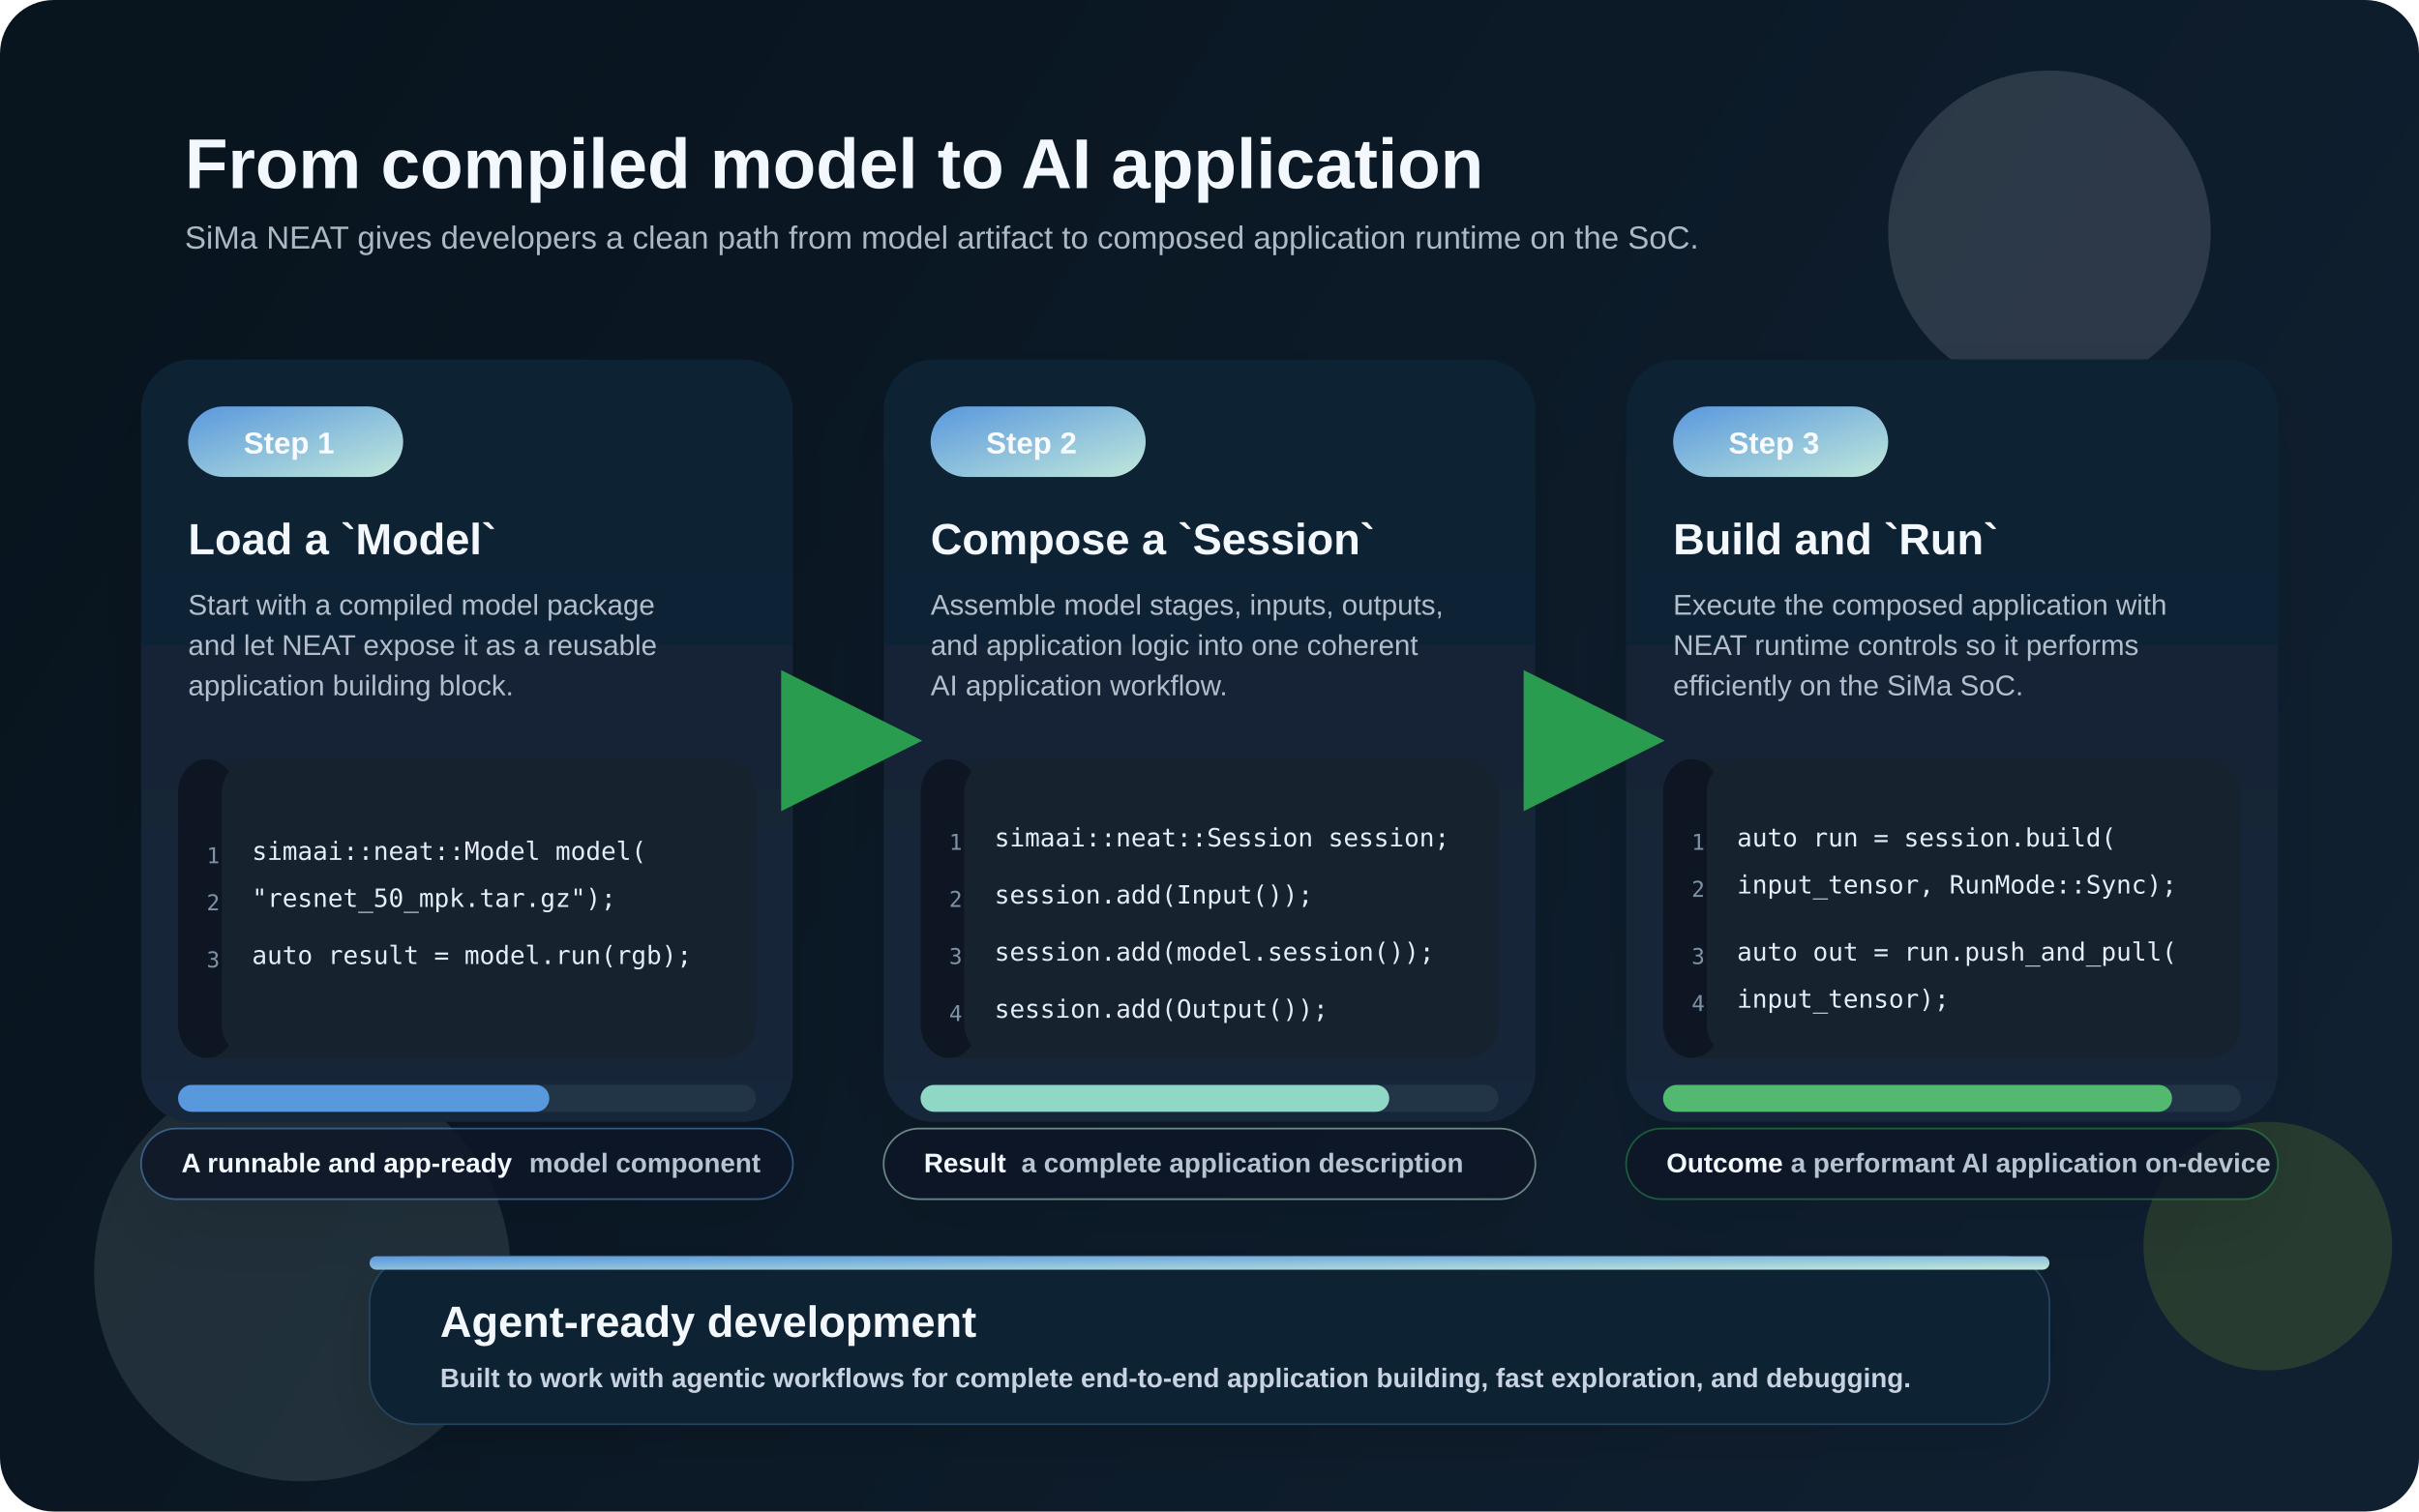
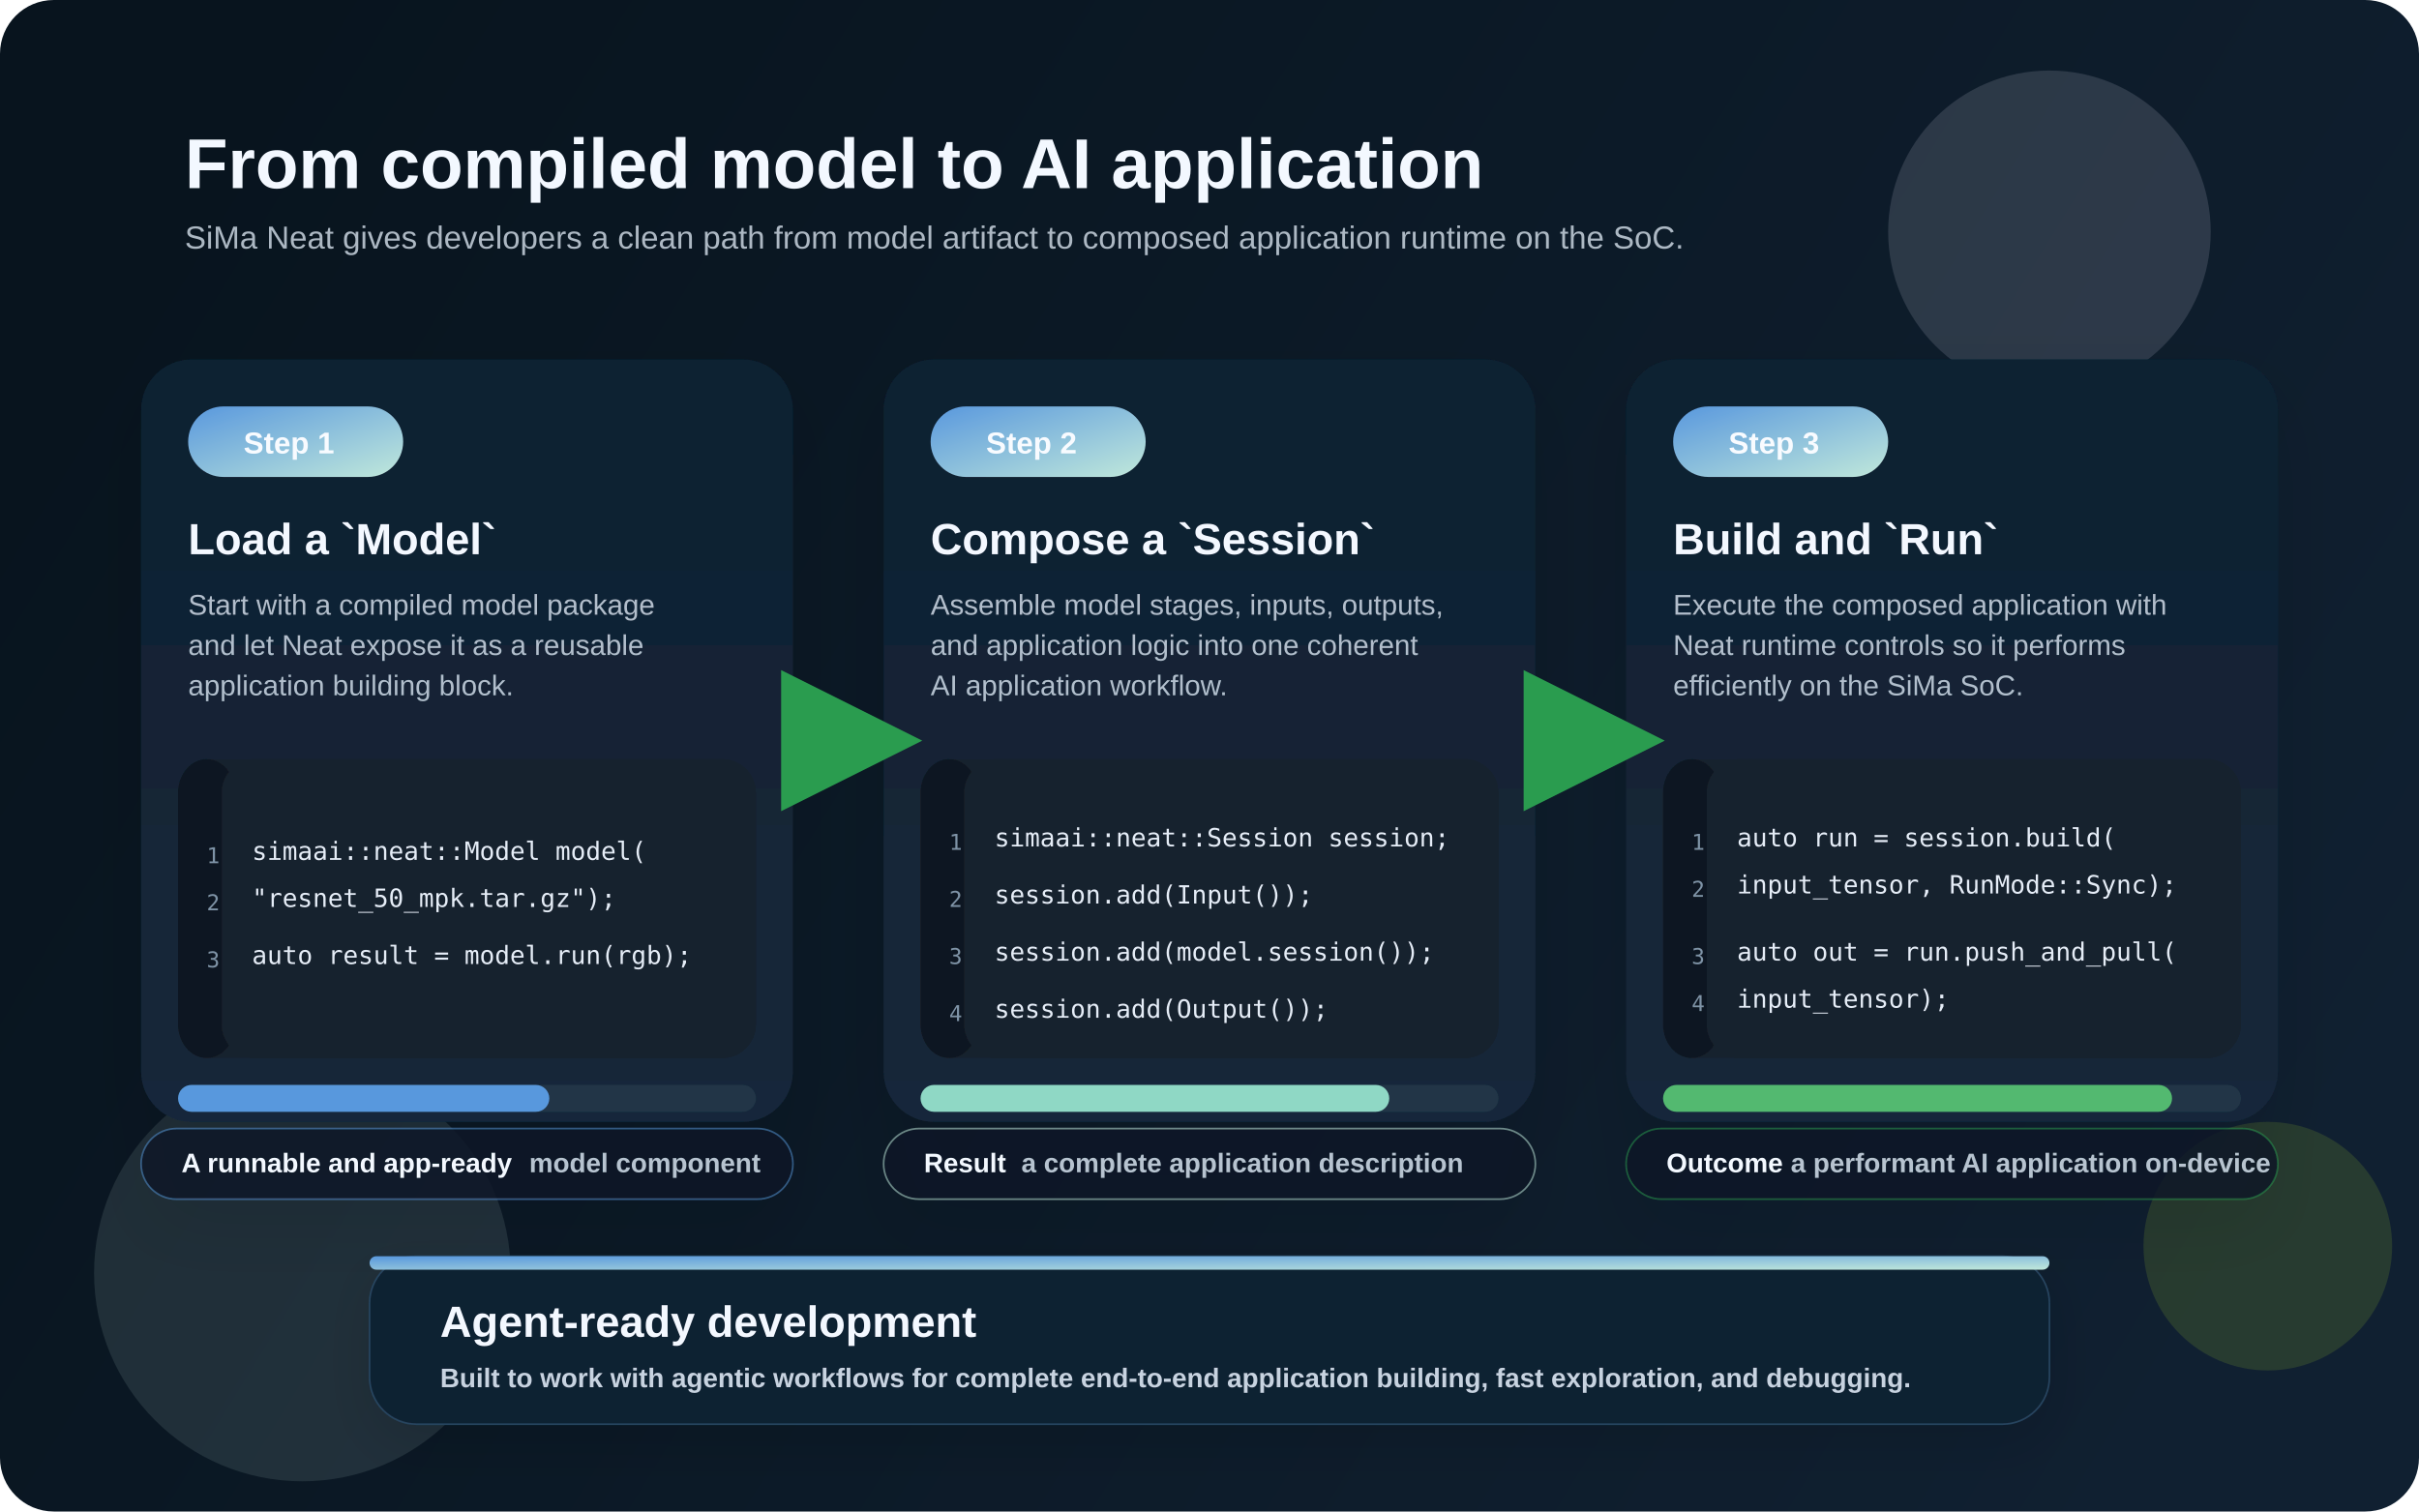
<svg xmlns="http://www.w3.org/2000/svg" width="1440" height="900" viewBox="0 0 1440 900" fill="none" role="img" aria-labelledby="title desc">
  <defs>
    <linearGradient id="bg" x1="120" y1="80" x2="1320" y2="820" gradientUnits="userSpaceOnUse">
      <stop offset="0" stop-color="#08141E" />
      <stop offset="1" stop-color="#102031" />
    </linearGradient>
    <linearGradient id="panel" x1="0" y1="0" x2="0" y2="1">
      <stop offset="0" stop-color="#102031" />
      <stop offset="1" stop-color="#14283A" />
    </linearGradient>
    <linearGradient id="accent" x1="0" y1="0" x2="1" y2="1">
      <stop offset="0" stop-color="#5998DD" />
      <stop offset="1" stop-color="#C0E8DB" />
    </linearGradient>
    <filter id="shadow" x="-8%" y="-24%" width="116%" height="170%" filterUnits="objectBoundingBox" color-interpolation-filters="sRGB">
      <feDropShadow dx="0" dy="12" stdDeviation="16" flood-color="#010F0E" flood-opacity="0.12" />
    </filter>
    <filter id="cardShadow" x="-8%" y="-8%" width="116%" height="124%" filterUnits="objectBoundingBox" color-interpolation-filters="sRGB">
      <feDropShadow dx="0" dy="18" stdDeviation="22" flood-color="#010F0E" flood-opacity="0.1" />
    </filter>
    <marker id="arrow" markerWidth="14" markerHeight="14" refX="10" refY="7" orient="auto" markerUnits="strokeWidth">
      <path d="M0 0L14 7L0 14V0Z" fill="#2A9C4F" />
    </marker>
    <style>
      .sans { font-family: "Avenir Next", "Segoe UI", Arial, sans-serif; }
      .mono { font-family: "SFMono-Regular", "Menlo", "Consolas", monospace; }
      .title { font-size: 42px; font-weight: 700; fill: #F3F8FF; }
      .subtitle { font-size: 19px; font-weight: 500; fill: #D1DCE7; opacity: 0.82; }
      .step { font-size: 18px; font-weight: 700; fill: #F8FBFF; }
      .cardTitle { font-size: 26px; font-weight: 700; fill: #F3F8FF; }
      .cardBody { font-size: 17px; font-weight: 500; fill: #C7D3E0; opacity: 0.88; }
      .code { font-size: 15px; font-weight: 500; fill: #E5EDF7; }
      .codeLineNo { font-size: 13px; font-weight: 500; fill: #7E93A7; }
      .codeTab { font-size: 12px; font-weight: 600; fill: #AEB9C5; }
      .footer { font-size: 16px; font-weight: 600; fill: #D5E2EE; opacity: 0.84; }
      .footerStrong { font-size: 16px; font-weight: 700; fill: #F3F8FF; }
    </style>
  </defs>
  <rect x="0" y="0" width="1440" height="900" rx="32" fill="url(#bg)" />
  <circle cx="1220" cy="138" r="96" fill="#D1CEE6" fill-opacity="0.16" />
  <circle cx="180" cy="758" r="124" fill="#C0E8DB" fill-opacity="0.12" />
  <circle cx="1350" cy="742" r="74" fill="#A4CC2D" fill-opacity="0.16" />
  <text x="110" y="112" class="sans title">From compiled model to AI application</text>
-   <text x="110" y="148" class="sans subtitle">SiMa NEAT gives developers a clean path from model artifact to composed application runtime on the SoC.</text>
+   <text x="110" y="148" class="sans subtitle">SiMa Neat gives developers a clean path from model artifact to composed application runtime on the SoC.</text>
  <g filter="url(#cardShadow)">
    <rect x="84" y="214" width="388" height="454" rx="30" fill="url(#panel)" />
    <rect x="112" y="242" width="128" height="42" rx="21" fill="url(#accent)" />
    <text x="145" y="270" class="sans step">Step 1</text>
    <text x="112" y="330" class="sans cardTitle">Load a `Model`</text>
    <text x="112" y="366" class="sans cardBody">Start with a compiled model package</text>
-     <text x="112" y="390" class="sans cardBody">and let NEAT expose it as a reusable</text>
+     <text x="112" y="390" class="sans cardBody">and let Neat expose it as a reusable</text>
    <text x="112" y="414" class="sans cardBody">application building block.</text>
    <rect x="106" y="452" width="344" height="178" rx="20" fill="#17212D" />
    <rect x="106" y="452" width="34" height="178" rx="20" fill="#101821" />
    <rect x="132" y="452" width="318" height="178" rx="20" fill="#17212D" />
    <text x="123" y="514" class="mono codeLineNo">1</text>
    <text x="123" y="542" class="mono codeLineNo">2</text>
    <text x="123" y="576" class="mono codeLineNo">3</text>
    <text x="150" y="512" class="mono code">
      <tspan x="150" y="512">simaai::neat::Model model(</tspan>
      <tspan x="150" y="540">  "resnet_50_mpk.tar.gz");</tspan>
      <tspan x="150" y="574">auto result = model.run(rgb);</tspan>
    </text>
    <rect x="106" y="646" width="344" height="16" rx="8" fill="#223547" />
    <rect x="106" y="646" width="221" height="16" rx="8" fill="#5998DD" />
    <rect x="84" y="672" width="388" height="42" rx="21" fill="#0E1A27" fill-opacity="0.82" stroke="#5998DD" stroke-opacity="0.5" />
    <text x="108" y="698" class="sans footerStrong">A runnable and app-ready</text>
    <text x="315" y="698" class="sans footer">model component</text>
  </g>
  <g filter="url(#cardShadow)">
    <rect x="526" y="214" width="388" height="454" rx="30" fill="url(#panel)" />
    <rect x="554" y="242" width="128" height="42" rx="21" fill="url(#accent)" />
    <text x="587" y="270" class="sans step">Step 2</text>
    <text x="554" y="330" class="sans cardTitle">Compose a `Session`</text>
    <text x="554" y="366" class="sans cardBody">Assemble model stages, inputs, outputs,</text>
    <text x="554" y="390" class="sans cardBody">and application logic into one coherent</text>
    <text x="554" y="414" class="sans cardBody">AI application workflow.</text>
    <rect x="548" y="452" width="344" height="178" rx="20" fill="#17212D" />
    <rect x="548" y="452" width="34" height="178" rx="20" fill="#101821" />
    <rect x="574" y="452" width="318" height="178" rx="20" fill="#17212D" />
    <text x="565" y="506" class="mono codeLineNo">1</text>
    <text x="565" y="540" class="mono codeLineNo">2</text>
    <text x="565" y="574" class="mono codeLineNo">3</text>
    <text x="565" y="608" class="mono codeLineNo">4</text>
    <text x="592" y="504" class="mono code">
      <tspan x="592" y="504">simaai::neat::Session session;</tspan>
      <tspan x="592" y="538">session.add(Input());</tspan>
      <tspan x="592" y="572">session.add(model.session());</tspan>
      <tspan x="592" y="606">session.add(Output());</tspan>
    </text>
    <rect x="548" y="646" width="344" height="16" rx="8" fill="#223547" />
    <rect x="548" y="646" width="279" height="16" rx="8" fill="#8FD8C5" />
    <rect x="526" y="672" width="388" height="42" rx="21" fill="#0E1A27" fill-opacity="0.82" stroke="#C0E8DB" stroke-opacity="0.52" />
    <text x="550" y="698" class="sans footerStrong">Result</text>
    <text x="608" y="698" class="sans footer">a complete application description</text>
  </g>
  <g filter="url(#cardShadow)">
    <rect x="968" y="214" width="388" height="454" rx="30" fill="url(#panel)" />
    <rect x="996" y="242" width="128" height="42" rx="21" fill="url(#accent)" />
    <text x="1029" y="270" class="sans step">Step 3</text>
    <text x="996" y="330" class="sans cardTitle">Build and `Run`</text>
    <text x="996" y="366" class="sans cardBody">Execute the composed application with</text>
-     <text x="996" y="390" class="sans cardBody">NEAT runtime controls so it performs</text>
+     <text x="996" y="390" class="sans cardBody">Neat runtime controls so it performs</text>
    <text x="996" y="414" class="sans cardBody">efficiently on the SiMa SoC.</text>
    <rect x="990" y="452" width="344" height="178" rx="20" fill="#17212D" />
    <rect x="990" y="452" width="34" height="178" rx="20" fill="#101821" />
    <rect x="1016" y="452" width="318" height="178" rx="20" fill="#17212D" />
    <text x="1007" y="506" class="mono codeLineNo">1</text>
    <text x="1007" y="534" class="mono codeLineNo">2</text>
    <text x="1007" y="574" class="mono codeLineNo">3</text>
    <text x="1007" y="602" class="mono codeLineNo">4</text>
    <text x="1034" y="504" class="mono code">
      <tspan x="1034" y="504">auto run = session.build(</tspan>
      <tspan x="1034" y="532">  input_tensor, RunMode::Sync);</tspan>
      <tspan x="1034" y="572">auto out = run.push_and_pull(</tspan>
      <tspan x="1034" y="600">  input_tensor);</tspan>
    </text>
    <rect x="990" y="646" width="344" height="16" rx="8" fill="#223547" />
    <rect x="990" y="646" width="303" height="16" rx="8" fill="#52B96F" />
    <rect x="968" y="672" width="388" height="42" rx="21" fill="#0E1A27" fill-opacity="0.82" stroke="#2A9C4F" stroke-opacity="0.5" />
    <text x="992" y="698" class="sans footerStrong">Outcome</text>
    <text x="1066" y="698" class="sans footer">a performant AI application on-device</text>
  </g>
  <line x1="473" y1="441" x2="525" y2="441" stroke="#2A9C4F" stroke-width="6" stroke-linecap="round" marker-end="url(#arrow)" />
  <line x1="915" y1="441" x2="967" y2="441" stroke="#2A9C4F" stroke-width="6" stroke-linecap="round" marker-end="url(#arrow)" />
  <g filter="url(#shadow)">
    <rect x="220" y="748" width="1000" height="100" rx="28" fill="#102031" stroke="#27445E" />
    <rect x="220" y="748" width="1000" height="8" rx="4" fill="url(#accent)" />
    <text x="262" y="796" class="sans" font-size="26" font-weight="700" fill="#F3F8FF">Agent-ready development</text>
    <text x="262" y="826" class="sans" font-size="16" font-weight="600" fill="#C7D3E0">Built to work with agentic workflows for complete end-to-end application building, fast exploration, and debugging.</text>
  </g>
</svg>
